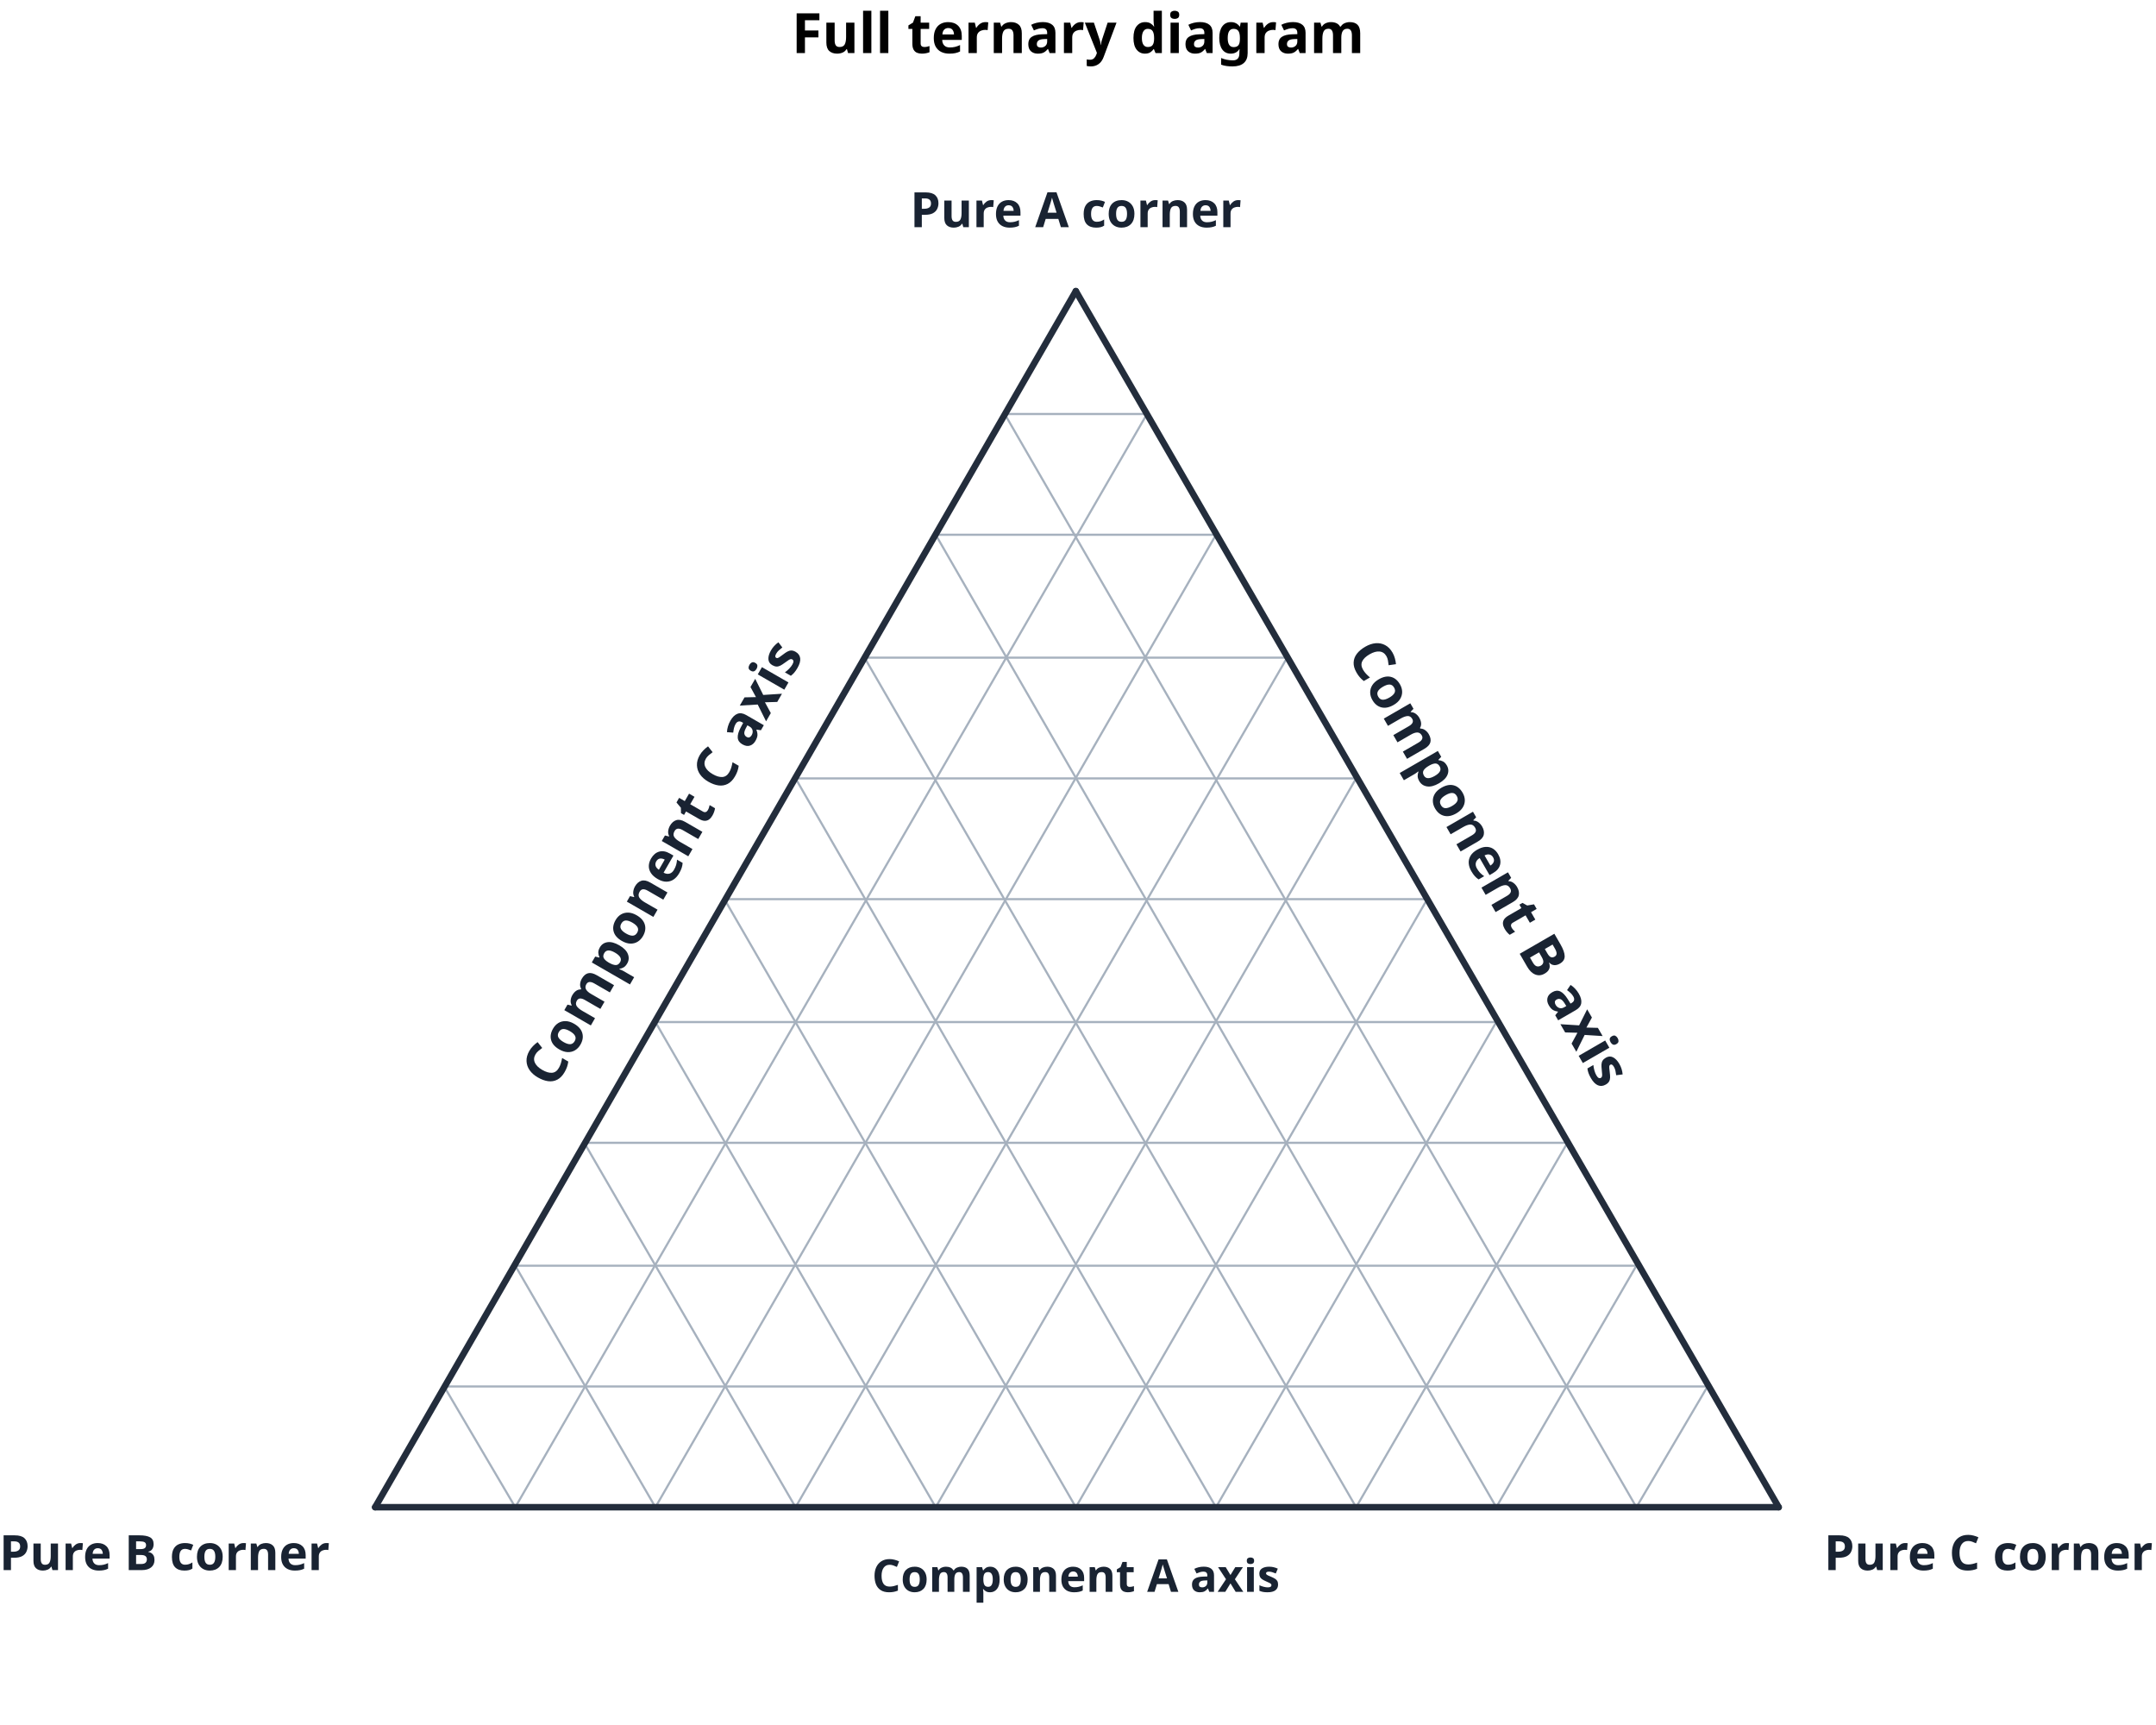
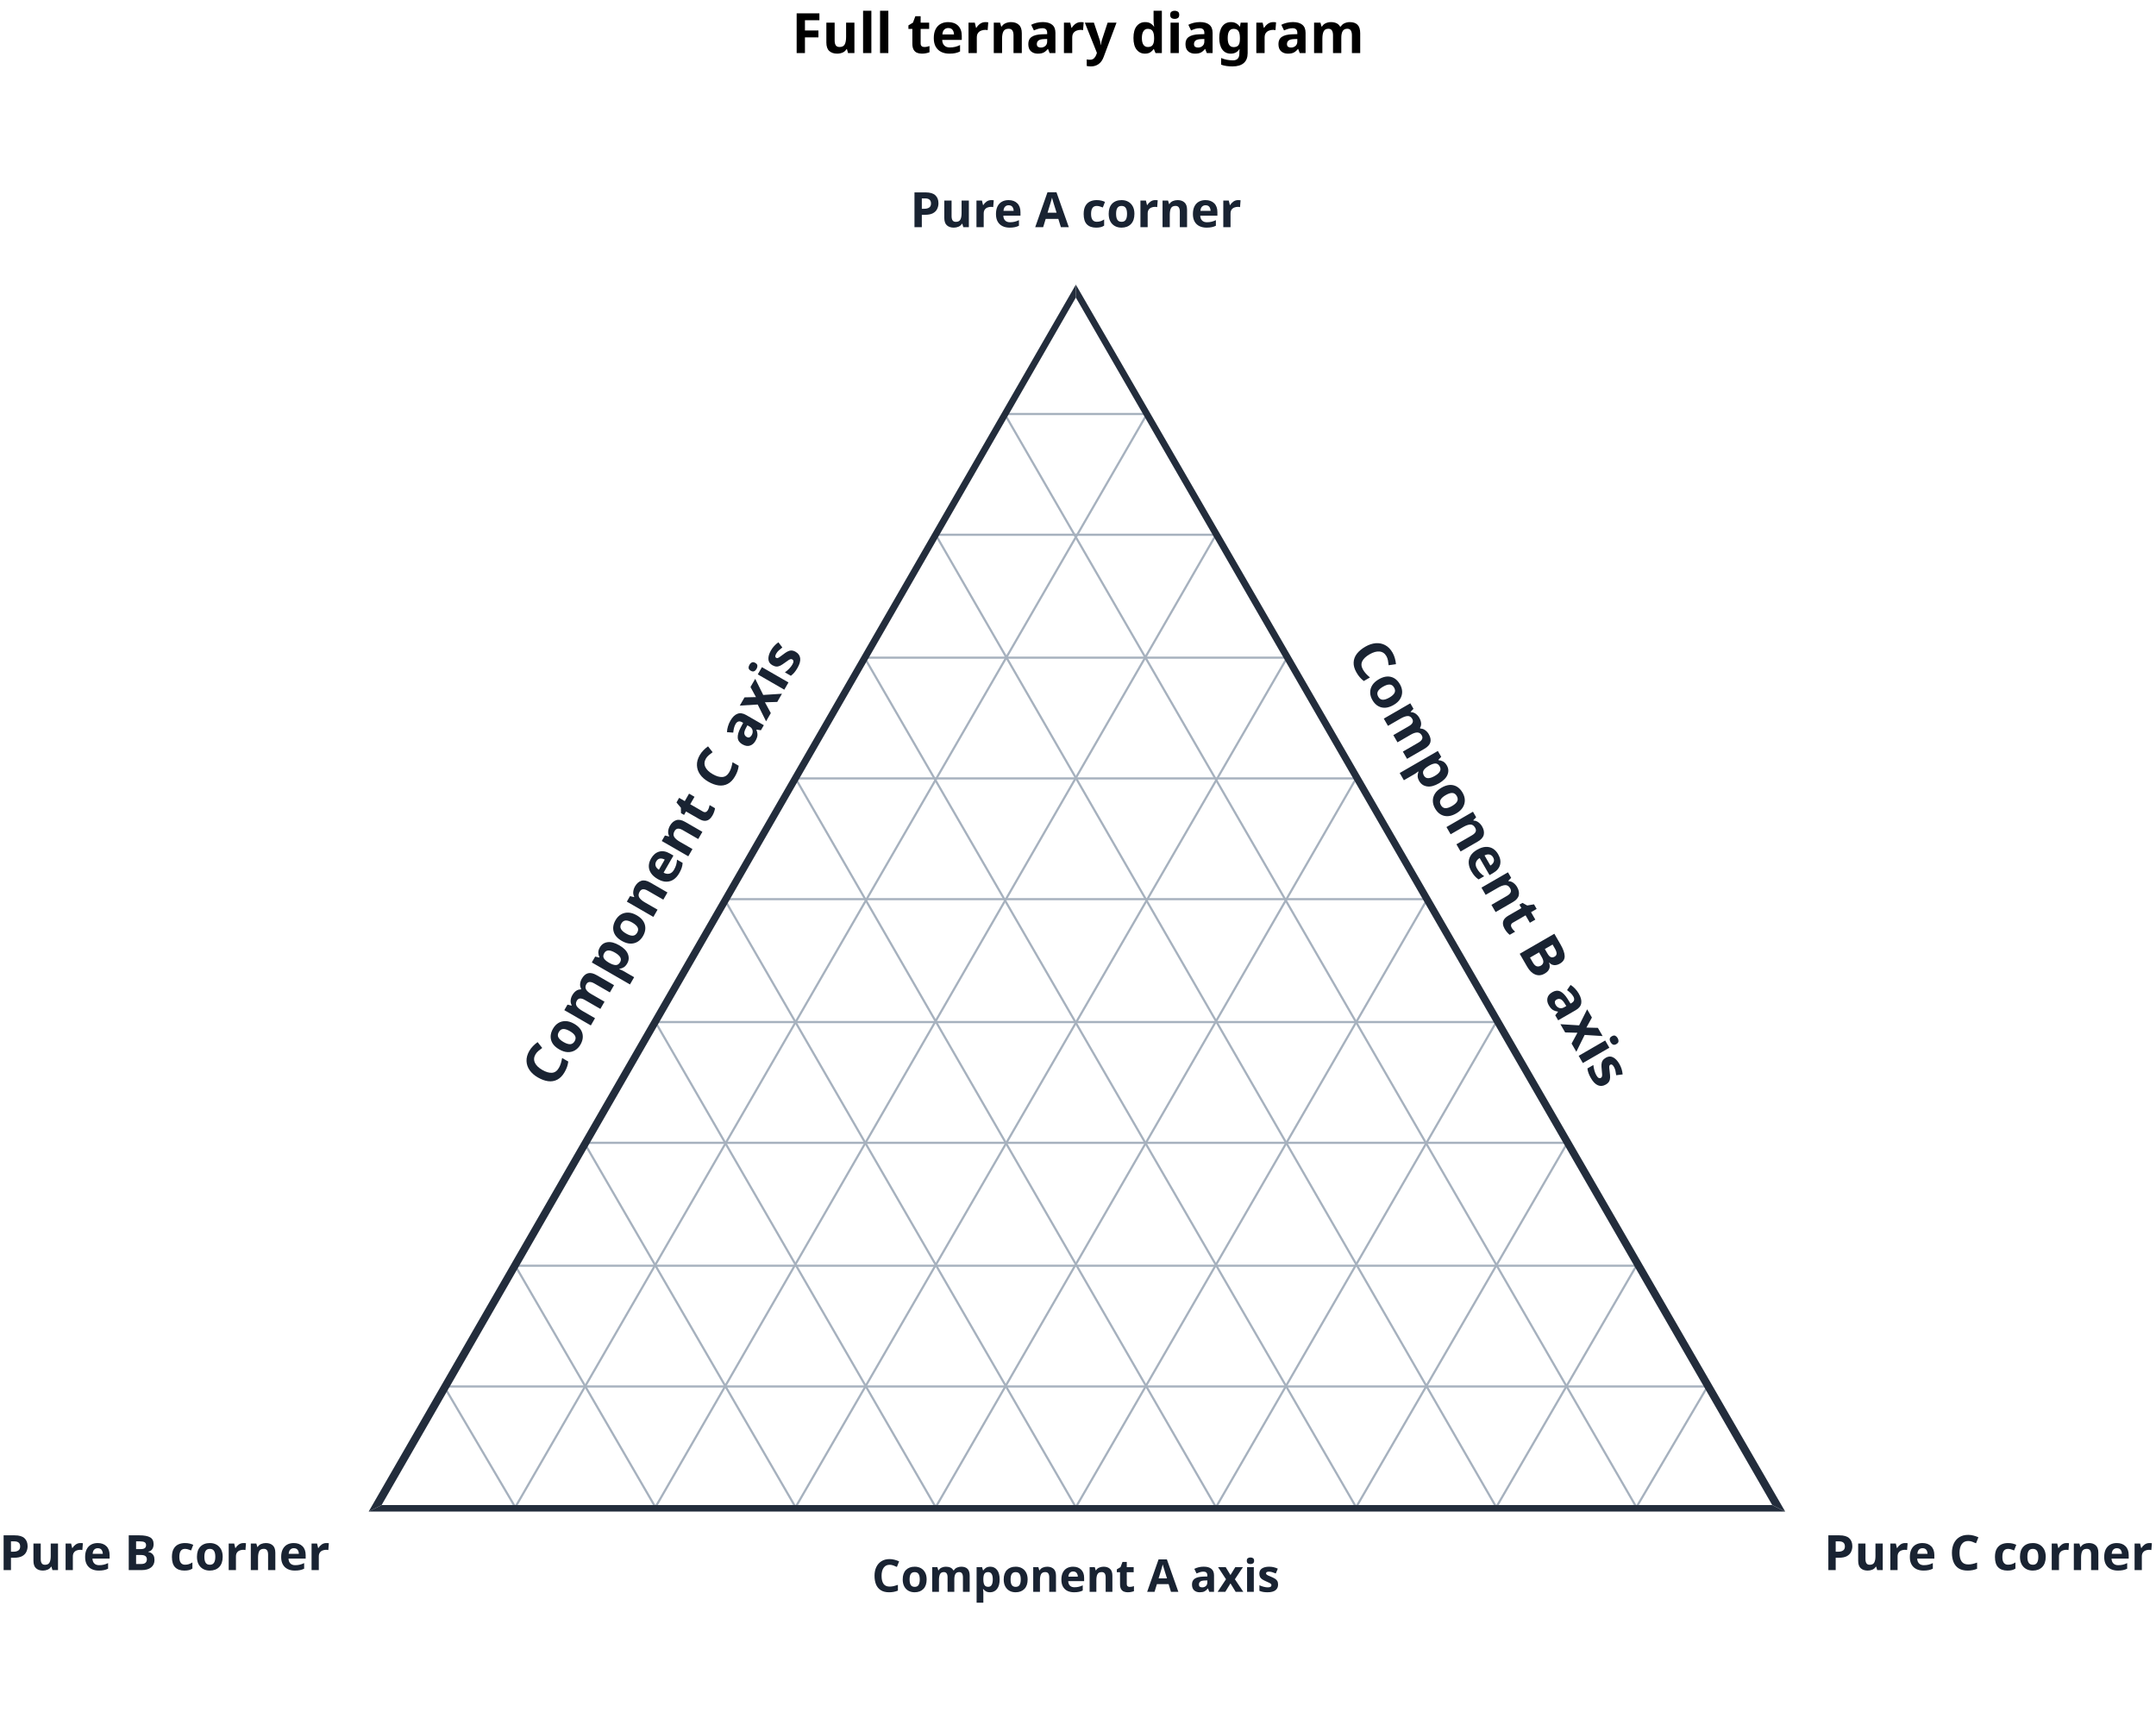
<svg xmlns="http://www.w3.org/2000/svg" width="1000" height="800" viewBox="0 0 1000 800">
  <g id="ternary-geometry" shape-rendering="geometricPrecision" stroke-linecap="round" stroke-linejoin="round">
    <rect x="0" y="0" width="1000" height="800" opacity="1" fill="#FFFFFF" stroke="none" />
    <polyline fill="none" opacity="1" stroke="#A6B1BE" stroke-width="1" points="206,643 792,643 " />
    <polyline fill="none" opacity="1" stroke="#A6B1BE" stroke-width="1" points="239,587 759,587 " />
    <polyline fill="none" opacity="1" stroke="#A6B1BE" stroke-width="1" points="271,530 727,530 " />
    <polyline fill="none" opacity="1" stroke="#A6B1BE" stroke-width="1" points="304,474 694,474 " />
    <polyline fill="none" opacity="1" stroke="#A6B1BE" stroke-width="1" points="336,417 662,417 " />
    <polyline fill="none" opacity="1" stroke="#A6B1BE" stroke-width="1" points="369,361 629,361 " />
    <polyline fill="none" opacity="1" stroke="#A6B1BE" stroke-width="1" points="401,305 597,305 " />
    <polyline fill="none" opacity="1" stroke="#A6B1BE" stroke-width="1" points="434,248 564,248 " />
    <polyline fill="none" opacity="1" stroke="#A6B1BE" stroke-width="1" points="466,192 532,192 " />
    <polyline fill="none" opacity="1" stroke="#A6B1BE" stroke-width="1" points="466,192 759,699 " />
    <polyline fill="none" opacity="1" stroke="#A6B1BE" stroke-width="1" points="434,248 694,699 " />
    <polyline fill="none" opacity="1" stroke="#A6B1BE" stroke-width="1" points="401,305 629,699 " />
    <polyline fill="none" opacity="1" stroke="#A6B1BE" stroke-width="1" points="369,361 564,699 " />
    <polyline fill="none" opacity="1" stroke="#A6B1BE" stroke-width="1" points="336,417 499,699 " />
    <polyline fill="none" opacity="1" stroke="#A6B1BE" stroke-width="1" points="304,474 434,699 " />
    <polyline fill="none" opacity="1" stroke="#A6B1BE" stroke-width="1" points="271,530 369,699 " />
    <polyline fill="none" opacity="1" stroke="#A6B1BE" stroke-width="1" points="239,587 304,699 " />
    <polyline fill="none" opacity="1" stroke="#A6B1BE" stroke-width="1" points="206,643 239,699 " />
    <polyline fill="none" opacity="1" stroke="#A6B1BE" stroke-width="1" points="532,192 239,699 " />
    <polyline fill="none" opacity="1" stroke="#A6B1BE" stroke-width="1" points="564,248 304,699 " />
    <polyline fill="none" opacity="1" stroke="#A6B1BE" stroke-width="1" points="597,305 369,699 " />
    <polyline fill="none" opacity="1" stroke="#A6B1BE" stroke-width="1" points="629,361 434,699 " />
    <polyline fill="none" opacity="1" stroke="#A6B1BE" stroke-width="1" points="662,417 499,699 " />
    <polyline fill="none" opacity="1" stroke="#A6B1BE" stroke-width="1" points="694,474 564,699 " />
    <polyline fill="none" opacity="1" stroke="#A6B1BE" stroke-width="1" points="727,530 629,699 " />
    <polyline fill="none" opacity="1" stroke="#A6B1BE" stroke-width="1" points="759,587 694,699 " />
    <polyline fill="none" opacity="1" stroke="#A6B1BE" stroke-width="1" points="792,643 759,699 " />
-     <polyline fill="none" opacity="1" stroke="#232D3C" stroke-width="3" points="174,699 825,699 " />
-     <polyline fill="none" opacity="1" stroke="#232D3C" stroke-width="3" points="825,699 499,135 " />
-     <polyline fill="none" opacity="1" stroke="#232D3C" stroke-width="3" points="499,135 174,699 " />
+     <polygon opacity="1" fill="#232D3C" points="171,701 828,701 822,698 177,698 " />
+     <polygon opacity="1" fill="#232D3C" points="828,701 499,132 499,138 822,698 " />
+     <polygon opacity="1" fill="#232D3C" points="499,132 171,701 177,698 499,138 " />
  </g>
  <g id="ternary-text">
    <text x="500" y="5" dy="0.76em" text-anchor="middle" font-family="sans-serif" font-size="25.806" opacity="1" fill="#000000" font-weight="bold">
Full ternary diagram
</text>
    <text x="499" y="733" dy="0.5ex" text-anchor="middle" font-family="sans-serif" font-size="20.968" opacity="1" fill="#192332" font-weight="bold">
Component A axis
</text>
    <text x="499" y="111" dy="-0.5ex" text-anchor="middle" font-family="sans-serif" font-size="22.581" opacity="1" fill="#192332" font-weight="bold">
Pure A corner
</text>
    <text x="153" y="711" dy="0.76em" text-anchor="end" font-family="sans-serif" font-size="22.581" opacity="1" fill="#192332" font-weight="bold">
Pure B corner
</text>
    <text x="846" y="711" dy="0.76em" text-anchor="start" font-family="sans-serif" font-size="22.581" opacity="1" fill="#192332" font-weight="bold">
Pure C corner
</text>
    <text x="691" y="400" text-anchor="middle" dominant-baseline="middle" transform="rotate(59.97148 691 400)" font-family="sans-serif" font-size="26" fill="#192332" fill-opacity="1" font-weight="bold">Component B axis</text>
    <text x="307" y="400" text-anchor="middle" dominant-baseline="middle" transform="rotate(-60.04768 307 400)" font-family="sans-serif" font-size="26" fill="#192332" fill-opacity="1" font-weight="bold">Component C axis</text>
  </g>
</svg>
